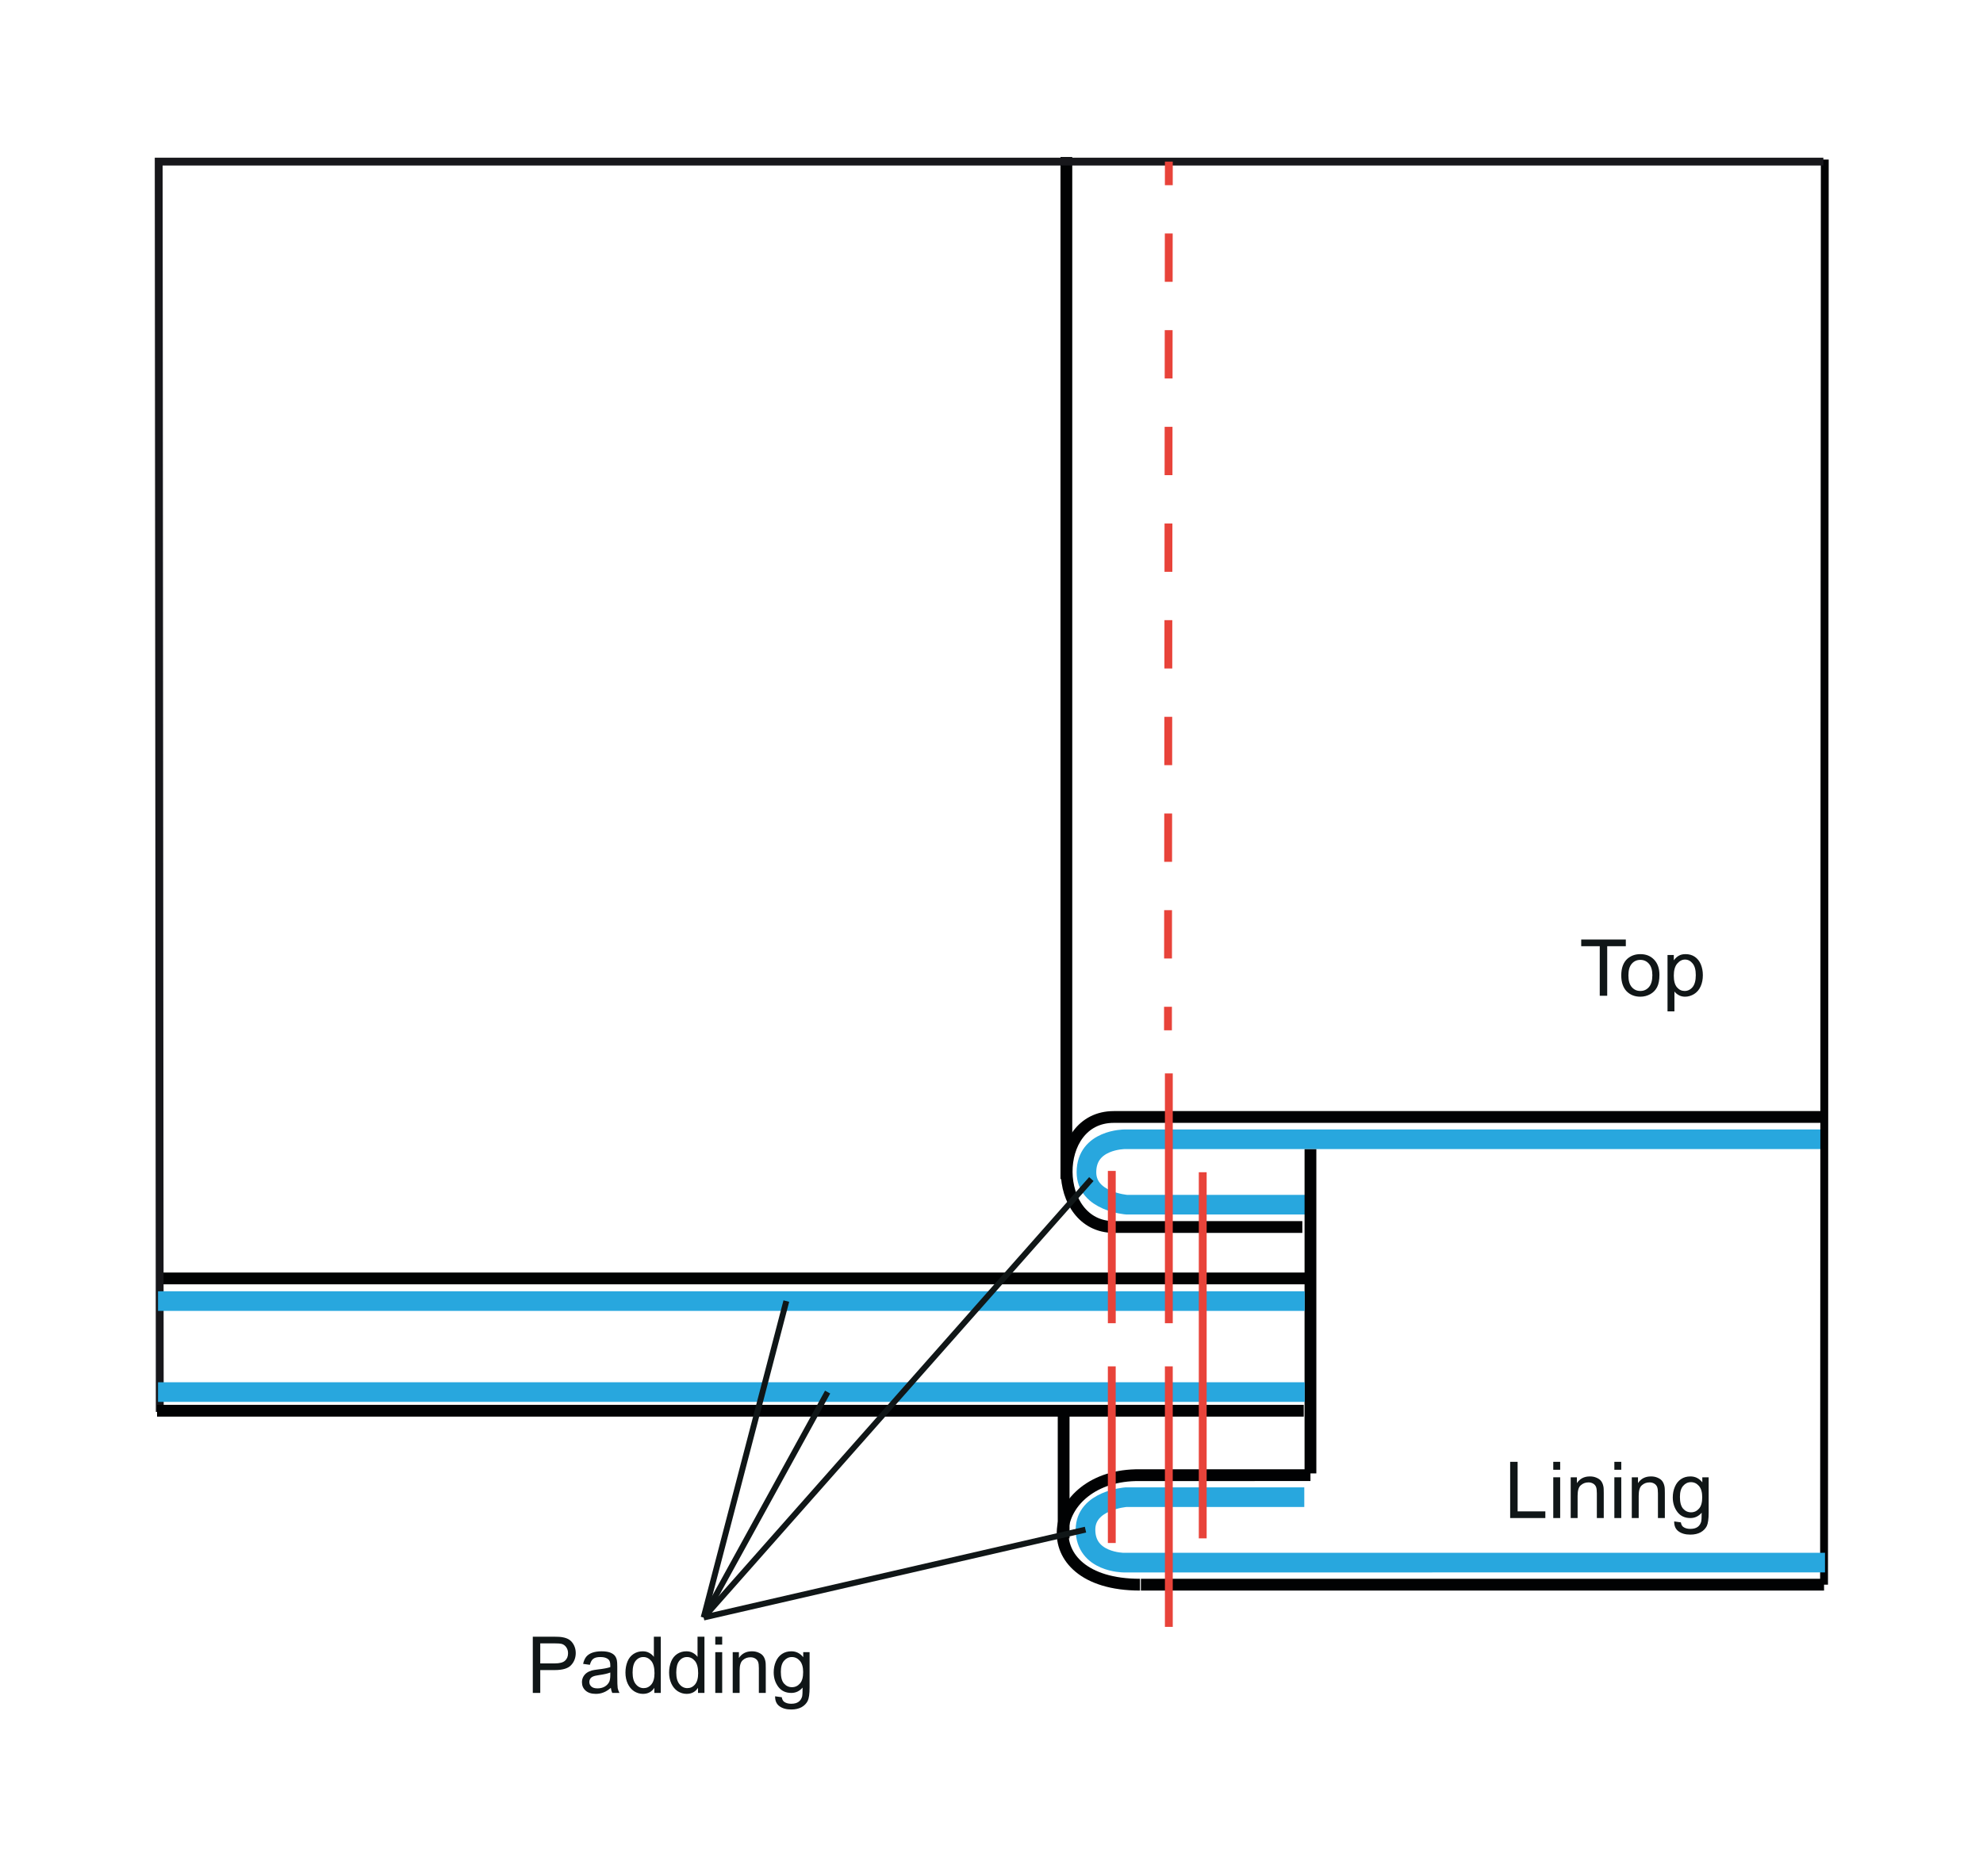
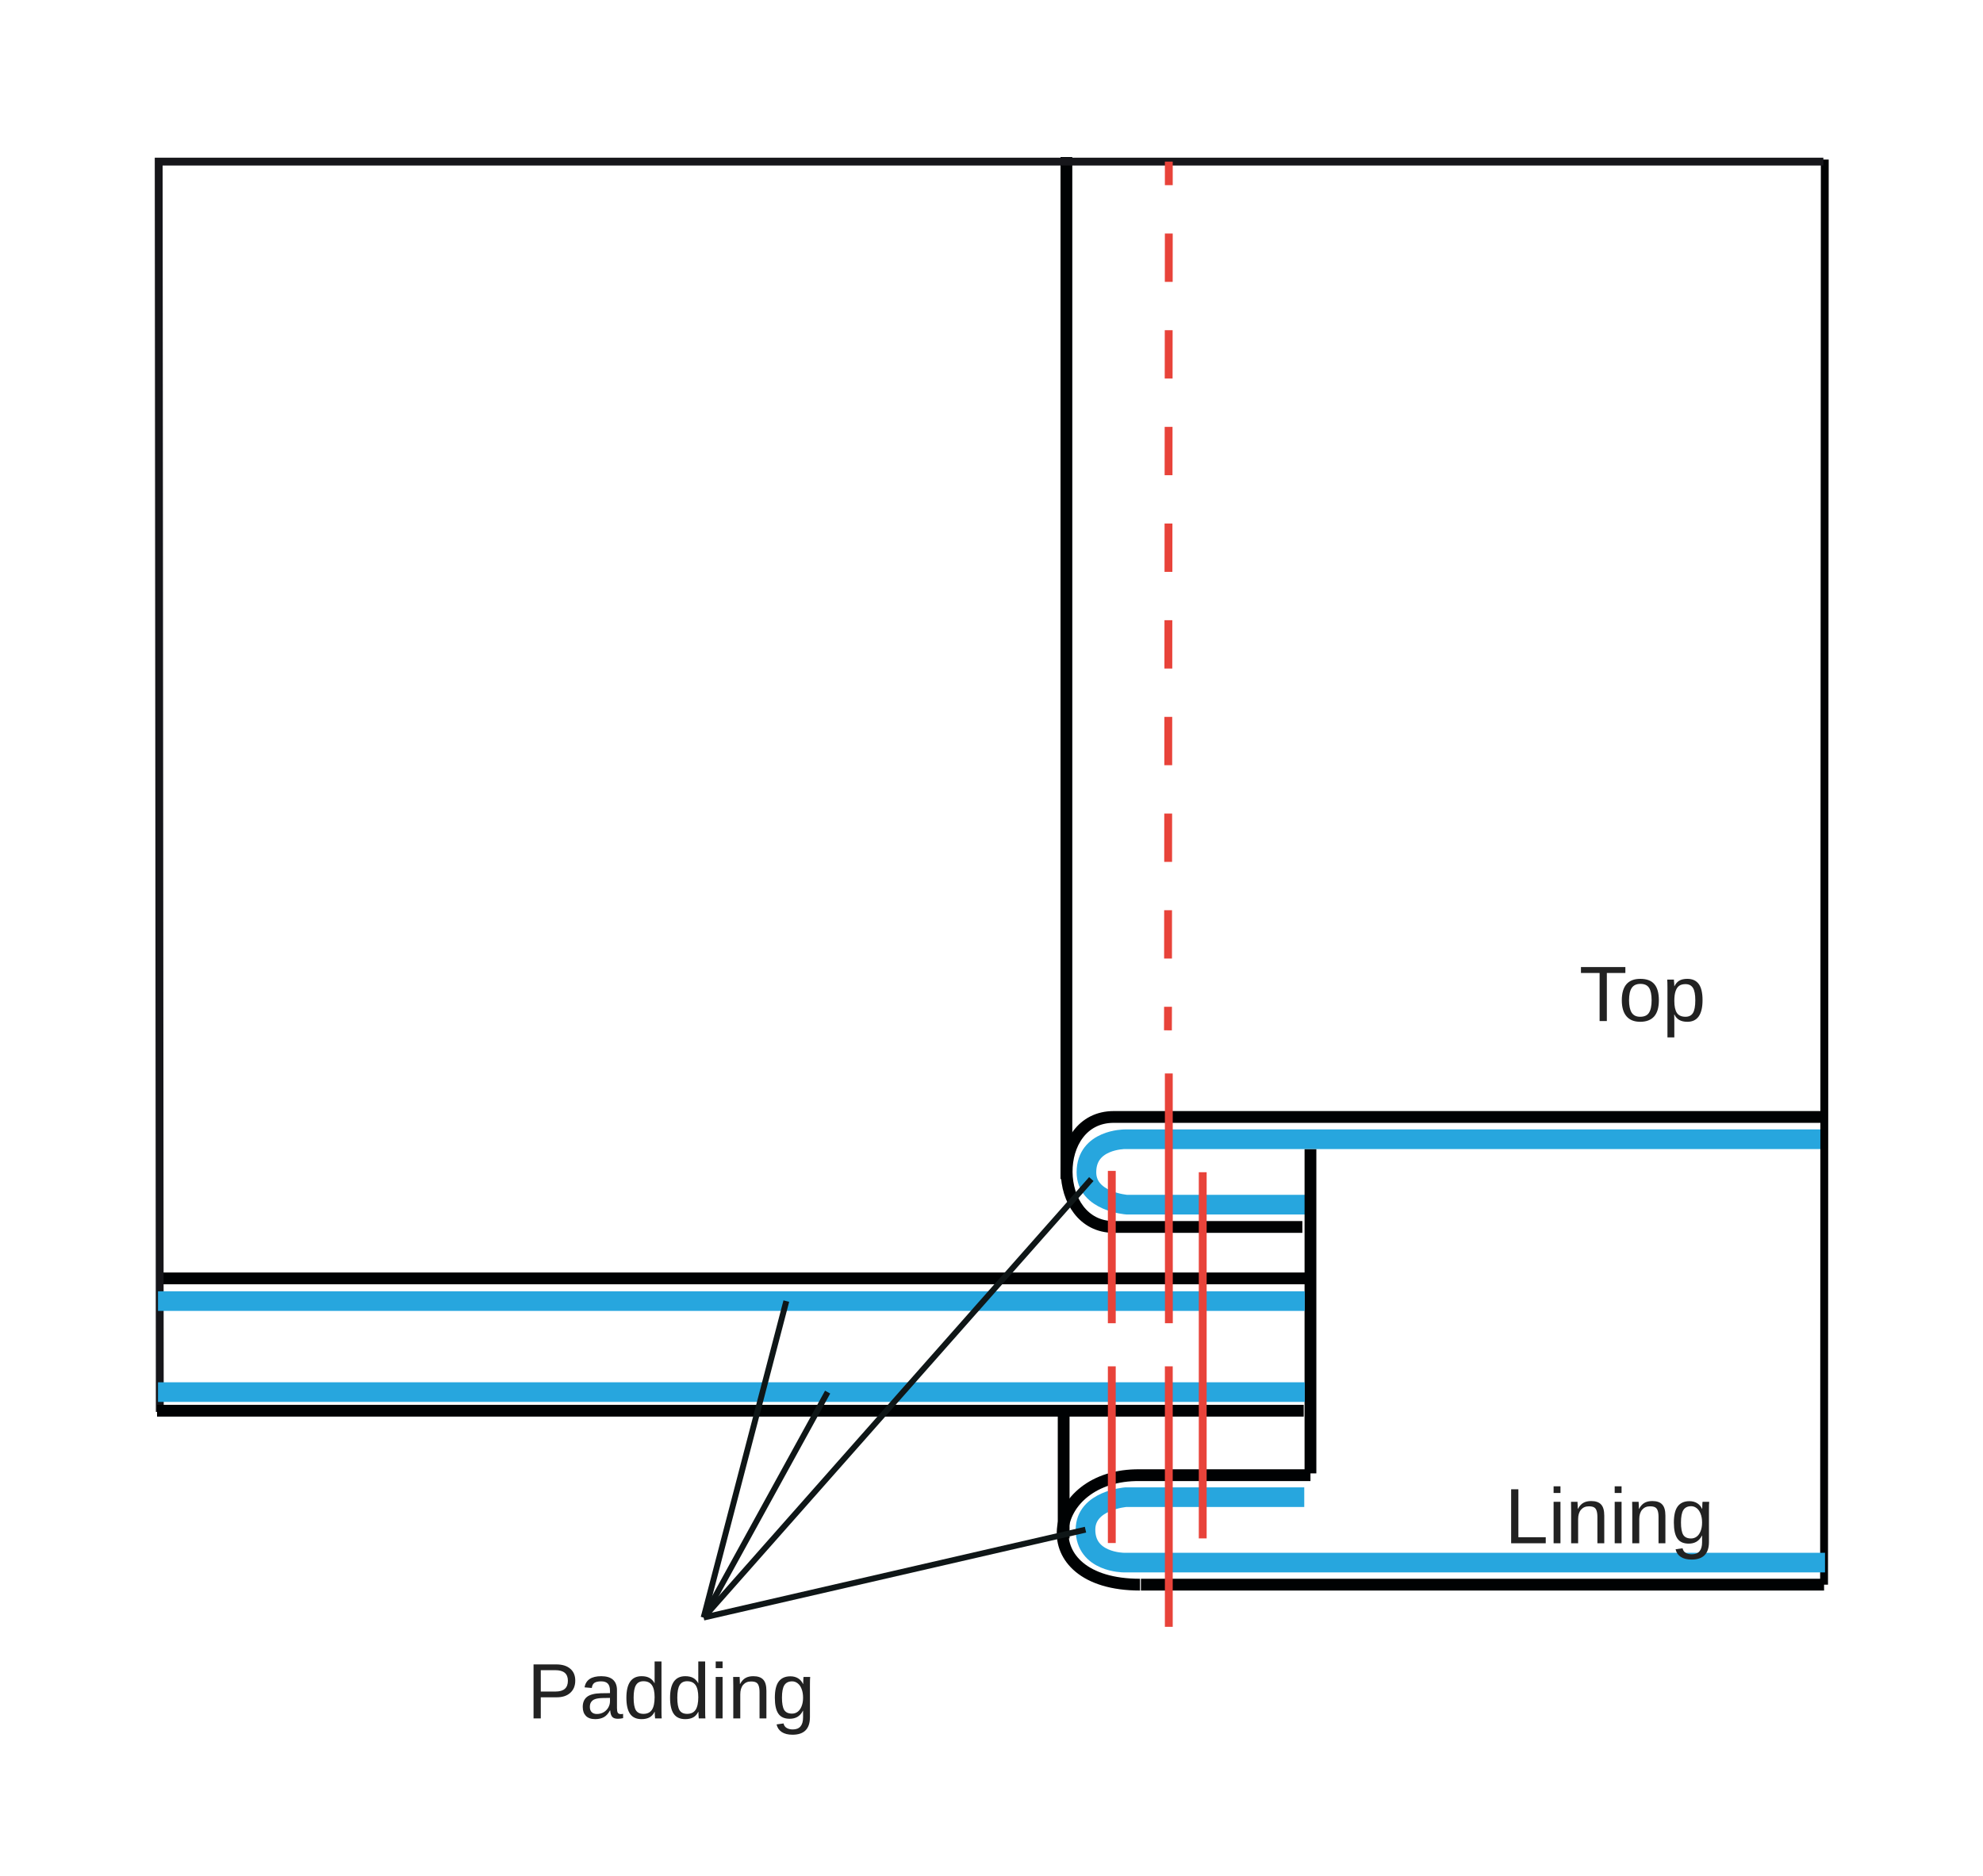
- <svg xmlns="http://www.w3.org/2000/svg" xmlns:xlink="http://www.w3.org/1999/xlink" version="1.1" viewBox="304.88 184.87 252.54 238.84">
-   <defs>
-     <clipPath id="clip_1">
-       <path transform="matrix(1,0,0,-1,0,595.28)" d="M0 595.28H841.89V0H0Z" />
-     </clipPath>
-     <path id="font_2_55" d="M.259 0V.631H.023V.716H.591V.631H.354V0H.259Z" />
-     <path id="font_2_82" d="M.033 .259C.033 .355 .06 .426 .113 .473 .158 .511 .212 .53 .276 .53 .348 .53 .406 .507 .451 .46 .496 .413 .519 .349 .519 .267 .519 .2 .509 .147 .489 .109 .469 .071 .44 .041 .402 .02 .363-.001 .322-.012 .276-.012 .204-.012 .145 .012 .1 .058 .056 .105 .033 .172 .033 .259M.124 .259C.124 .193 .138 .143 .167 .11 .196 .077 .232 .061 .276 .061 .32 .061 .356 .077 .385 .11 .414 .143 .429 .194 .429 .262 .429 .326 .414 .375 .385 .408 .356 .441 .32 .457 .276 .457 .232 .457 .196 .441 .167 .408 .138 .375 .124 .325 .124 .259Z" />
-     <path id="font_2_83" d="M.066-.199V.519H.146V.451C.165 .477 .186 .497 .21 .51 .234 .524 .263 .53 .296 .53 .341 .53 .38 .519 .414 .496 .447 .473 .473 .441 .49 .4 .507 .358 .516 .313 .516 .263 .516 .21 .507 .162 .488 .12 .469 .077 .441 .045 .405 .022 .368-0 .33-.012 .29-.012 .261-.012 .234-.006 .211 .007 .188 .019 .169 .035 .154 .054V-.199H.066M.146 .256C.146 .189 .159 .14 .186 .108 .213 .076 .246 .061 .284 .061 .323 .061 .357 .077 .385 .11 .412 .143 .426 .194 .426 .263 .426 .329 .413 .379 .385 .412 .358 .445 .326 .461 .288 .461 .251 .461 .218 .443 .189 .409 .16 .374 .146 .323 .146 .256Z" />
-     <clipPath id="clip_3">
-       <path transform="matrix(1,0,0,-1,0,595.28)" d="M0 595.28H841.89V0H0Z" />
-     </clipPath>
-     <path id="font_2_47" d="M.073 0V.716H.168V.085H.521V0H.073Z" />
-     <path id="font_2_76" d="M.066 .615V.716H.154V.615H.066M.066 0V.519H.154V0H.066Z" />
-     <path id="font_2_81" d="M.066 0V.519H.145V.445C.183 .502 .238 .53 .31 .53 .341 .53 .37 .525 .396 .513 .422 .502 .442 .487 .455 .469 .468 .451 .477 .429 .482 .404 .486 .388 .487 .36 .487 .319V0H.399V.315C.399 .351 .396 .378 .389 .396 .382 .413 .37 .428 .353 .438 .335 .449 .315 .454 .292 .454 .254 .454 .222 .442 .195 .418 .167 .395 .154 .35 .154 .283V0H.066Z" />
-     <path id="font_2_74" d="M.05-.043 .135-.055C.139-.081 .149-.101 .165-.113 .187-.129 .217-.138 .254-.138 .295-.138 .326-.13 .349-.113 .371-.097 .386-.074 .394-.045 .398-.027 .4 .011 .4 .068 .361 .023 .314 0 .256 0 .185 0 .13 .026 .091 .077 .052 .129 .032 .19 .032 .262 .032 .312 .041 .357 .059 .399 .077 .441 .103 .473 .137 .496 .171 .519 .211 .53 .257 .53 .318 .53 .368 .505 .408 .455V.519H.489V.07C.489-.011 .481-.068 .465-.102 .448-.135 .422-.162 .386-.182 .351-.201 .307-.211 .255-.211 .193-.211 .143-.197 .105-.169 .067-.141 .049-.099 .05-.043M.123 .269C.123 .201 .136 .151 .163 .12 .19 .089 .224 .073 .265 .073 .305 .073 .339 .089 .366 .12 .394 .151 .407 .199 .407 .266 .407 .329 .393 .377 .365 .409 .337 .441 .303 .457 .263 .457 .224 .457 .191 .441 .164 .41 .136 .378 .123 .331 .123 .269Z" />
-     <path id="font_2_51" d="M.077 0V.716H.347C.395 .716 .431 .714 .456 .709 .491 .703 .521 .692 .544 .676 .568 .659 .587 .636 .602 .606 .616 .577 .624 .544 .624 .509 .624 .448 .604 .396 .565 .354 .527 .312 .457 .291 .355 .291H.172V0H.077M.172 .376H.357C.418 .376 .462 .387 .487 .41 .513 .433 .526 .465 .526 .506 .526 .536 .518 .561 .503 .582 .488 .604 .468 .618 .443 .625 .427 .629 .398 .631 .355 .631H.172V.376Z" />
-     <path id="font_2_68" d="M.404 .065C.372 .037 .34 .017 .31 .006 .28-.006 .248-.012 .213-.012 .156-.012 .113 .002 .082 .03 .051 .058 .036 .093 .036 .137 .036 .162 .042 .185 .053 .206 .065 .227 .08 .244 .099 .257 .118 .27 .139 .279 .162 .286 .179 .29 .205 .295 .24 .299 .311 .307 .363 .317 .397 .329 .397 .341 .397 .349 .397 .352 .397 .388 .389 .413 .373 .427 .35 .447 .317 .457 .272 .457 .231 .457 .201 .45 .181 .435 .161 .421 .147 .395 .137 .358L.051 .37C.059 .407 .072 .437 .09 .46 .108 .482 .134 .5 .167 .512 .201 .524 .241 .53 .285 .53 .329 .53 .365 .525 .393 .515 .421 .504 .441 .491 .454 .475 .467 .459 .476 .439 .481 .415 .484 .4 .486 .373 .486 .334V.217C.486 .136 .488 .084 .491 .062 .495 .041 .503 .02 .514 0H.422C.413 .019 .407 .04 .404 .065M.397 .26C.365 .247 .317 .236 .253 .227 .217 .222 .192 .216 .177 .209 .162 .203 .15 .193 .142 .181 .134 .168 .13 .154 .13 .139 .13 .116 .139 .096 .156 .081 .174 .065 .2 .058 .234 .058 .268 .058 .298 .065 .325 .08 .351 .095 .37 .115 .383 .14 .392 .16 .397 .189 .397 .228V.26Z" />
-     <path id="font_2_71" d="M.402 0V.065C.369 .014 .321-.012 .257-.012 .216-.012 .178-0 .143 .022 .109 .045 .082 .077 .063 .118 .044 .159 .034 .206 .034 .259 .034 .311 .043 .358 .06 .4 .077 .442 .103 .474 .138 .497 .172 .519 .211 .53 .253 .53 .285 .53 .312 .524 .337 .51 .361 .497 .381 .48 .396 .459V.716H.484V0H.402M.125 .259C.125 .192 .139 .143 .167 .11 .194 .077 .228 .061 .266 .061 .304 .061 .337 .076 .364 .108 .39 .139 .404 .187 .404 .251 .404 .322 .39 .374 .363 .407 .335 .44 .302 .457 .262 .457 .223 .457 .19 .441 .164 .409 .138 .377 .125 .327 .125 .259Z" />
-     <clipPath id="clip_4">
-       <path transform="matrix(1,0,0,-1,0,595.28)" d="M0 595.28H841.89V0H0Z" />
-     </clipPath>
-   </defs>
-   <g>
-     <g clip-path="url(#clip_1)">
-       <path transform="matrix(1,0,0,-1,471.1045,338.284)" stroke-width="2.5" stroke-linecap="butt" stroke-miterlimit="22.926" stroke-linejoin="miter" fill="none" stroke="#28a7de" d="M0 0H-22.726C-22.726 0-27.863 .385-27.863 4.133-27.863 8.332-22.993 8.332-22.993 8.332L66.315 8.33" />
-       <path transform="matrix(1,0,0,-1,440.6855,335.0193)" stroke-width="1.5" stroke-linecap="butt" stroke-miterlimit="22.926" stroke-linejoin="miter" fill="none" stroke="#010203" d="M0 0V130.154" />
-       <path transform="matrix(1,0,0,-1,537.0566,327.113)" stroke-width="1.5" stroke-linecap="butt" stroke-miterlimit="22.926" stroke-linejoin="miter" fill="none" stroke="#010203" d="M0 0H-90.334C-98.438 0-98.235-14.018-90.32-14.01H-66.32" />
-       <path transform="matrix(1,0,0,-1,537.1777,386.6726)" stroke-width="1.5" stroke-linecap="butt" stroke-miterlimit="22.926" stroke-linejoin="miter" fill="none" stroke="#010203" d="M0 0H-87" />
-       <path transform="matrix(1,0,0,-1,471.2598,347.6737)" stroke-width="1.5" stroke-linecap="butt" stroke-miterlimit="22.926" stroke-linejoin="miter" fill="none" stroke="#010203" d="M0 0H-146.033" />
-     </g>
-     <use data-text="T" xlink:href="#font_2_55" transform="matrix(10,0,0,-10,506.022,311.6766)" fill="#101617" />
-     <use data-text="o" xlink:href="#font_2_82" transform="matrix(10,0,0,-10,511.022,311.6766)" fill="#101617" />
-     <use data-text="p" xlink:href="#font_2_83" transform="matrix(10,0,0,-10,516.583,311.6766)" fill="#101617" />
-     <g clip-path="url(#clip_3)">
-       <path transform="matrix(1,0,0,-1,471.7695,372.5028)" stroke-width="1.5" stroke-linecap="butt" stroke-miterlimit="22.926" stroke-linejoin="miter" fill="none" stroke="#010203" d="M0 0V41.286" />
-       <path transform="matrix(1,0,0,-1,537.1777,386.6726)" stroke-width="1" stroke-linecap="butt" stroke-miterlimit="22.926" stroke-linejoin="miter" fill="none" stroke="#010203" d="M0 0 .092 181.487" />
-       <path transform="matrix(1,0,0,-1,325.2266,364.6737)" stroke-width="1" stroke-linecap="butt" stroke-miterlimit="22.926" stroke-linejoin="miter" fill="none" stroke="#17171b" d="M0 0C-.003 1.213-.136 159.223-.136 159.223H211.864" />
-     </g>
-     <use data-text="L" xlink:href="#font_2_47" transform="matrix(10,0,0,-10,496.4727,378.1887)" fill="#101617" />
-     <use data-text="i" xlink:href="#font_2_76" transform="matrix(10,0,0,-10,502.0327,378.1887)" fill="#101617" />
-     <use data-text="n" xlink:href="#font_2_81" transform="matrix(10,0,0,-10,504.2527,378.1887)" fill="#101617" />
-     <use data-text="i" xlink:href="#font_2_76" transform="matrix(10,0,0,-10,509.8127,378.1887)" fill="#101617" />
-     <use data-text="n" xlink:href="#font_2_81" transform="matrix(10,0,0,-10,512.0327,378.1887)" fill="#101617" />
-     <use data-text="g" xlink:href="#font_2_74" transform="matrix(10,0,0,-10,517.5927,378.1887)" fill="#101617" />
-     <use data-text="P" xlink:href="#font_2_51" transform="matrix(10,0,0,-10,371.9627,400.4588)" fill="#101617" />
-     <use data-text="a" xlink:href="#font_2_68" transform="matrix(10,0,0,-10,378.6327,400.4588)" fill="#101617" />
-     <use data-text="d" xlink:href="#font_2_71" transform="matrix(10,0,0,-10,384.1927,400.4588)" fill="#101617" />
-     <use data-text="d" xlink:href="#font_2_71" transform="matrix(10,0,0,-10,389.7527,400.4588)" fill="#101617" />
-     <use data-text="i" xlink:href="#font_2_76" transform="matrix(10,0,0,-10,395.3127,400.4588)" fill="#101617" />
-     <use data-text="n" xlink:href="#font_2_81" transform="matrix(10,0,0,-10,397.5327,400.4588)" fill="#101617" />
-     <use data-text="g" xlink:href="#font_2_74" transform="matrix(10,0,0,-10,403.0927,400.4588)" fill="#101617" />
-     <g clip-path="url(#clip_4)">
-       <path transform="matrix(1,0,0,-1,453.7344,205.4509)" stroke-width="1" stroke-linecap="butt" stroke-miterlimit="22.926" stroke-linejoin="miter" fill="none" stroke="#e8433a" d="M0 0-.003-3" />
-       <path transform="matrix(1,0,0,-1,453.7256,214.6052)" stroke-width="1" stroke-linecap="butt" stroke-dasharray="6.155,6.155" stroke-miterlimit="22.926" stroke-linejoin="miter" fill="none" stroke="#e8433a" d="M0 0-.096-95.396" />
-       <path transform="matrix(1,0,0,-1,453.627,313.0779)" stroke-width="1" stroke-linecap="butt" stroke-miterlimit="22.926" stroke-linejoin="miter" fill="none" stroke="#e8433a" d="M0 0-.003-3" />
-       <path transform="matrix(1,0,0,-1,450.0566,386.6726)" stroke-width="1.5" stroke-linecap="butt" stroke-miterlimit="22.926" stroke-linejoin="miter" fill="none" stroke="#010203" d="M0 0V0C-14.297-.002-11.906 14.115-.018 13.943L21.713 13.947" />
-       <path transform="matrix(1,0,0,-1,470.9141,364.5222)" stroke-width="1.5" stroke-linecap="butt" stroke-miterlimit="22.926" stroke-linejoin="miter" fill="none" stroke="#010203" d="M0 0H-146.033" />
-       <path transform="matrix(1,0,0,-1,440.3379,380.7761)" stroke-width="1.5" stroke-linecap="butt" stroke-miterlimit="22.926" stroke-linejoin="miter" fill="none" stroke="#010203" d="M0 0V16.547" />
-       <path transform="matrix(1,0,0,-1,470.9834,375.5329)" stroke-width="2.5" stroke-linecap="butt" stroke-miterlimit="22.926" stroke-linejoin="miter" fill="none" stroke="#28a7de" d="M0 0H-22.726C-22.726 0-27.863-.385-27.863-4.133-27.863-8.332-22.993-8.332-22.993-8.332L66.315-8.33" />
-       <path transform="matrix(1,0,0,-1,471.0352,362.1463)" stroke-width="2.5" stroke-linecap="butt" stroke-miterlimit="22.926" stroke-linejoin="miter" fill="none" stroke="#28a7de" d="M0 0H-146.033" />
-       <path transform="matrix(1,0,0,-1,471.0352,350.5584)" stroke-width="2.5" stroke-linecap="butt" stroke-miterlimit="22.926" stroke-linejoin="miter" fill="none" stroke="#28a7de" d="M0 0H-146.033" />
-       <path transform="matrix(1,0,0,-1,453.7324,358.8747)" stroke-width="1" stroke-linecap="butt" stroke-miterlimit="22.926" stroke-linejoin="miter" fill="none" stroke="#e8433a" d="M0 0 .002-33.17" />
-       <path transform="matrix(1,0,0,-1,446.4697,333.9841)" stroke-width="1" stroke-linecap="butt" stroke-miterlimit="22.926" stroke-linejoin="miter" fill="none" stroke="#e8433a" d="M0 0 .001-19.391" />
-       <path transform="matrix(1,0,0,-1,453.7344,321.5661)" stroke-width="1" stroke-linecap="butt" stroke-miterlimit="22.926" stroke-linejoin="miter" fill="none" stroke="#e8433a" d="M0 0 .001-31.809" />
-       <path transform="matrix(1,0,0,-1,446.4678,358.8747)" stroke-width="1" stroke-linecap="butt" stroke-miterlimit="22.926" stroke-linejoin="miter" fill="none" stroke="#e8433a" d="M0 0 .002-22.492" />
-       <path transform="matrix(1,0,0,-1,458.0508,334.1511)" stroke-width="1" stroke-linecap="butt" stroke-miterlimit="22.926" stroke-linejoin="miter" fill="none" stroke="#e8433a" d="M0 0V-46.625" />
-       <path transform="matrix(1,0,0,-1,394.4912,390.8562)" stroke-width=".75" stroke-linecap="butt" stroke-miterlimit="22.926" stroke-linejoin="miter" fill="none" stroke="#101617" d="M0 0 48.629 11.19" />
-       <path transform="matrix(1,0,0,-1,394.4912,390.8562)" stroke-width=".75" stroke-linecap="butt" stroke-miterlimit="22.926" stroke-linejoin="miter" fill="none" stroke="#101617" d="M0 0 49.372 55.837" />
-       <path transform="matrix(1,0,0,-1,394.4912,390.8562)" stroke-width=".75" stroke-linecap="butt" stroke-miterlimit="22.926" stroke-linejoin="miter" fill="none" stroke="#101617" d="M0 0 10.53 40.298" />
-       <path transform="matrix(1,0,0,-1,394.4912,390.8562)" stroke-width=".75" stroke-linecap="butt" stroke-miterlimit="22.926" stroke-linejoin="miter" fill="none" stroke="#101617" d="M0 0 15.787 28.71" />
-     </g>
-   </g>
+ <svg xmlns="http://www.w3.org/2000/svg" viewBox="304.88 184.87 252.54 238.84">
+   <path d="M 471.10 338.28 L 448.38 338.28 C 448.38 338.28 443.24 337.90 443.24 334.15 C 443.24 329.95 448.11 329.95 448.11 329.95 L 537.42 329.95" style="stroke:#27a6de;stroke-width:2.50;fill:none;stroke-linecap:butt;stroke-linejoin:miter;" data-role="boundary_fragment" data-sk="#27a6de|none|2.5|false" />
+   <path d="M 440.69 335.02 L 440.69 204.87" style="stroke:#000203;stroke-width:1.50;fill:none;stroke-linecap:butt;stroke-linejoin:miter;" data-role="contour_outer" data-sk="#1a1a1a|none|1.5|false" />
+   <path d="M 537.06 327.11 L 446.72 327.11 C 438.62 327.11 438.82 341.13 446.74 341.12 L 470.74 341.12" style="stroke:#000203;stroke-width:1.50;fill:none;stroke-linecap:butt;stroke-linejoin:miter;" data-role="contour_outer" data-sk="#1a1a1a|none|1.5|false" />
+   <path d="M 537.18 386.67 L 450.18 386.67" style="stroke:#000203;stroke-width:1.50;fill:none;stroke-linecap:butt;stroke-linejoin:miter;" data-role="contour_outer" data-sk="#1a1a1a|none|1.5|false" />
+   <path d="M 471.26 347.67 L 325.23 347.67" style="stroke:#000203;stroke-width:1.50;fill:none;stroke-linecap:butt;stroke-linejoin:miter;" data-role="contour_outer" data-sk="#1a1a1a|none|1.5|false" />
+   <path d="M 471.77 372.50 L 471.77 331.22" style="stroke:#000203;stroke-width:1.50;fill:none;stroke-linecap:butt;stroke-linejoin:miter;" data-role="contour_outer" data-sk="#1a1a1a|none|1.5|false" />
+   <path d="M 537.18 386.67 L 537.27 205.19" style="stroke:#000203;stroke-width:1.00;fill:none;stroke-linecap:butt;stroke-linejoin:miter;" data-role="break_line" data-sk="#1a1a1a|none|1.0|false" />
+   <path d="M 325.23 364.67 C 325.22 363.46 325.09 205.45 325.09 205.45 L 537.09 205.45" style="stroke:#16161a;stroke-width:1.00;fill:none;stroke-linecap:butt;stroke-linejoin:miter;" data-role="break_line" data-sk="#1a1a1a|none|1.0|false|D" />
+   <path d="M 453.73 205.45 L 453.73 208.45" style="stroke:#e8433a;stroke-width:1.00;fill:none;stroke-linecap:butt;stroke-linejoin:miter;" data-role="stitch_edge" data-sk="#e02020|none|1.0|false" />
+   <path d="M 453.73 214.61 L 453.63 310.00" style="stroke:#e8433a;stroke-width:1.00;fill:none;stroke-linecap:butt;stroke-linejoin:miter;stroke-dasharray:6.155 6.155;" data-role="stitch_thru" data-sk="#e02020|none|1.0|true" />
+   <path d="M 453.63 313.08 L 453.62 316.08" style="stroke:#e8433a;stroke-width:1.00;fill:none;stroke-linecap:butt;stroke-linejoin:miter;" data-role="stitch_edge" data-sk="#e02020|none|1.0|false" />
+   <path d="M 450.06 386.67 L 450.06 386.67 C 435.76 386.67 438.15 372.56 450.04 372.73 L 471.77 372.73" style="stroke:#000203;stroke-width:1.50;fill:none;stroke-linecap:butt;stroke-linejoin:miter;" data-role="contour_outer" data-sk="#1a1a1a|none|1.5|false" />
+   <path d="M 470.91 364.52 L 324.88 364.52" style="stroke:#000203;stroke-width:1.50;fill:none;stroke-linecap:butt;stroke-linejoin:miter;" data-role="contour_outer" data-sk="#1a1a1a|none|1.5|false" />
+   <path d="M 440.34 380.78 L 440.34 364.23" style="stroke:#000203;stroke-width:1.50;fill:none;stroke-linecap:butt;stroke-linejoin:miter;" data-role="contour_outer" data-sk="#1a1a1a|none|1.5|false" />
+   <path d="M 470.98 375.53 L 448.26 375.53 C 448.26 375.53 443.12 375.92 443.12 379.67 C 443.12 383.86 447.99 383.86 447.99 383.86 L 537.30 383.86" style="stroke:#27a6de;stroke-width:2.50;fill:none;stroke-linecap:butt;stroke-linejoin:miter;" data-role="boundary_fragment" data-sk="#27a6de|none|2.5|false" />
+   <path d="M 471.04 362.15 L 325.00 362.15" style="stroke:#27a6de;stroke-width:2.50;fill:none;stroke-linecap:butt;stroke-linejoin:miter;" data-role="boundary_fragment" data-sk="#27a6de|none|2.5|false" />
+   <path d="M 471.04 350.56 L 325.00 350.56" style="stroke:#27a6de;stroke-width:2.50;fill:none;stroke-linecap:butt;stroke-linejoin:miter;" data-role="boundary_fragment" data-sk="#27a6de|none|2.5|false" />
+   <path d="M 453.73 358.87 L 453.73 392.04" style="stroke:#e8433a;stroke-width:1.00;fill:none;stroke-linecap:butt;stroke-linejoin:miter;" data-role="stitch_edge" data-sk="#e02020|none|1.0|false" />
+   <path d="M 446.47 333.98 L 446.47 353.38" style="stroke:#e8433a;stroke-width:1.00;fill:none;stroke-linecap:butt;stroke-linejoin:miter;" data-role="stitch_edge" data-sk="#e02020|none|1.0|false" />
+   <path d="M 453.73 321.57 L 453.74 353.38" style="stroke:#e8433a;stroke-width:1.00;fill:none;stroke-linecap:butt;stroke-linejoin:miter;" data-role="stitch_edge" data-sk="#e02020|none|1.0|false" />
+   <path d="M 446.47 358.87 L 446.47 381.37" style="stroke:#e8433a;stroke-width:1.00;fill:none;stroke-linecap:butt;stroke-linejoin:miter;" data-role="stitch_edge" data-sk="#e02020|none|1.0|false" />
+   <path d="M 458.05 334.15 L 458.05 380.78" style="stroke:#e8433a;stroke-width:1.00;fill:none;stroke-linecap:butt;stroke-linejoin:miter;" data-role="stitch_edge" data-sk="#e02020|none|1.0|false" />
+   <path d="M 394.49 390.86 L 443.12 379.67" style="stroke:#0f1617;stroke-width:0.75;fill:none;stroke-linecap:butt;stroke-linejoin:miter;" data-role="callout_line" data-sk="#1a1a1a|none|0.75|false" />
+   <path d="M 394.49 390.86 L 443.86 335.02" style="stroke:#0f1617;stroke-width:0.75;fill:none;stroke-linecap:butt;stroke-linejoin:miter;" data-role="callout_line" data-sk="#1a1a1a|none|0.75|false|D" />
+   <path d="M 394.49 390.86 L 405.02 350.56" style="stroke:#0f1617;stroke-width:0.75;fill:none;stroke-linecap:butt;stroke-linejoin:miter;" data-role="callout_line" data-sk="#1a1a1a|none|0.75|false" />
+   <path d="M 394.49 390.86 L 410.28 362.15" style="stroke:#0f1617;stroke-width:0.75;fill:none;stroke-linecap:butt;stroke-linejoin:miter;" data-role="callout_line" data-sk="#1a1a1a|none|0.75|false|D" />
+   <text x="506.0" y="314.9" font-family="Arial,sans-serif" font-size="10.0" fill="#222">Top</text>
+   <text x="496.5" y="381.4" font-family="Arial,sans-serif" font-size="10.0" fill="#222">Lining</text>
+   <text x="372.0" y="403.7" font-family="Arial,sans-serif" font-size="10.0" fill="#222">Padding</text>
</svg>
